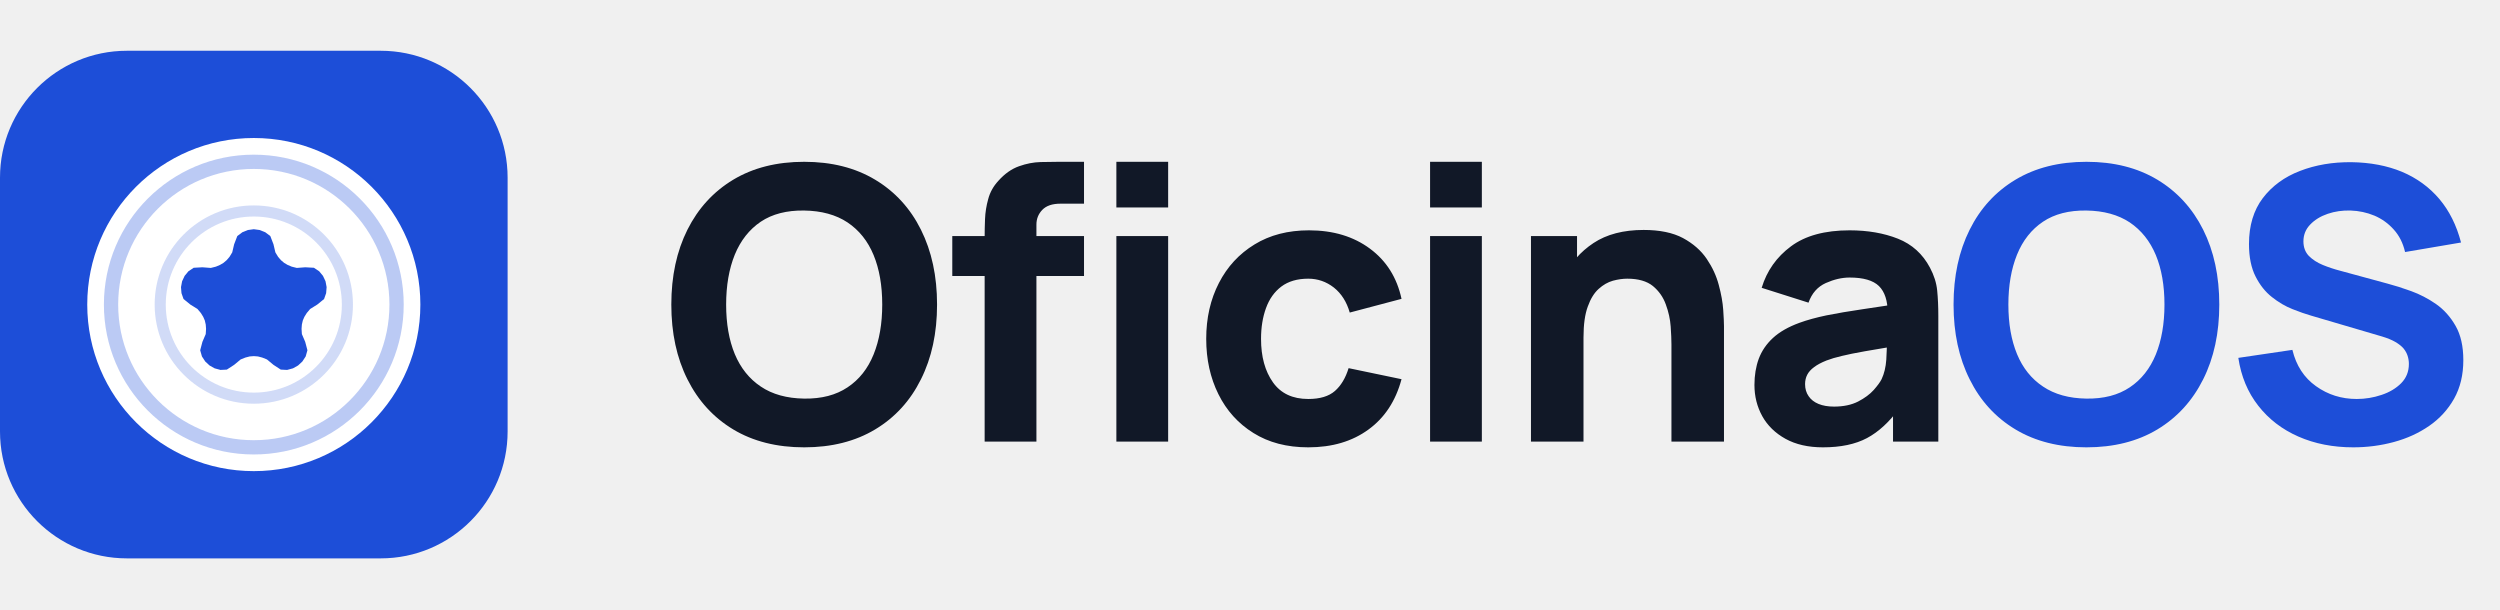
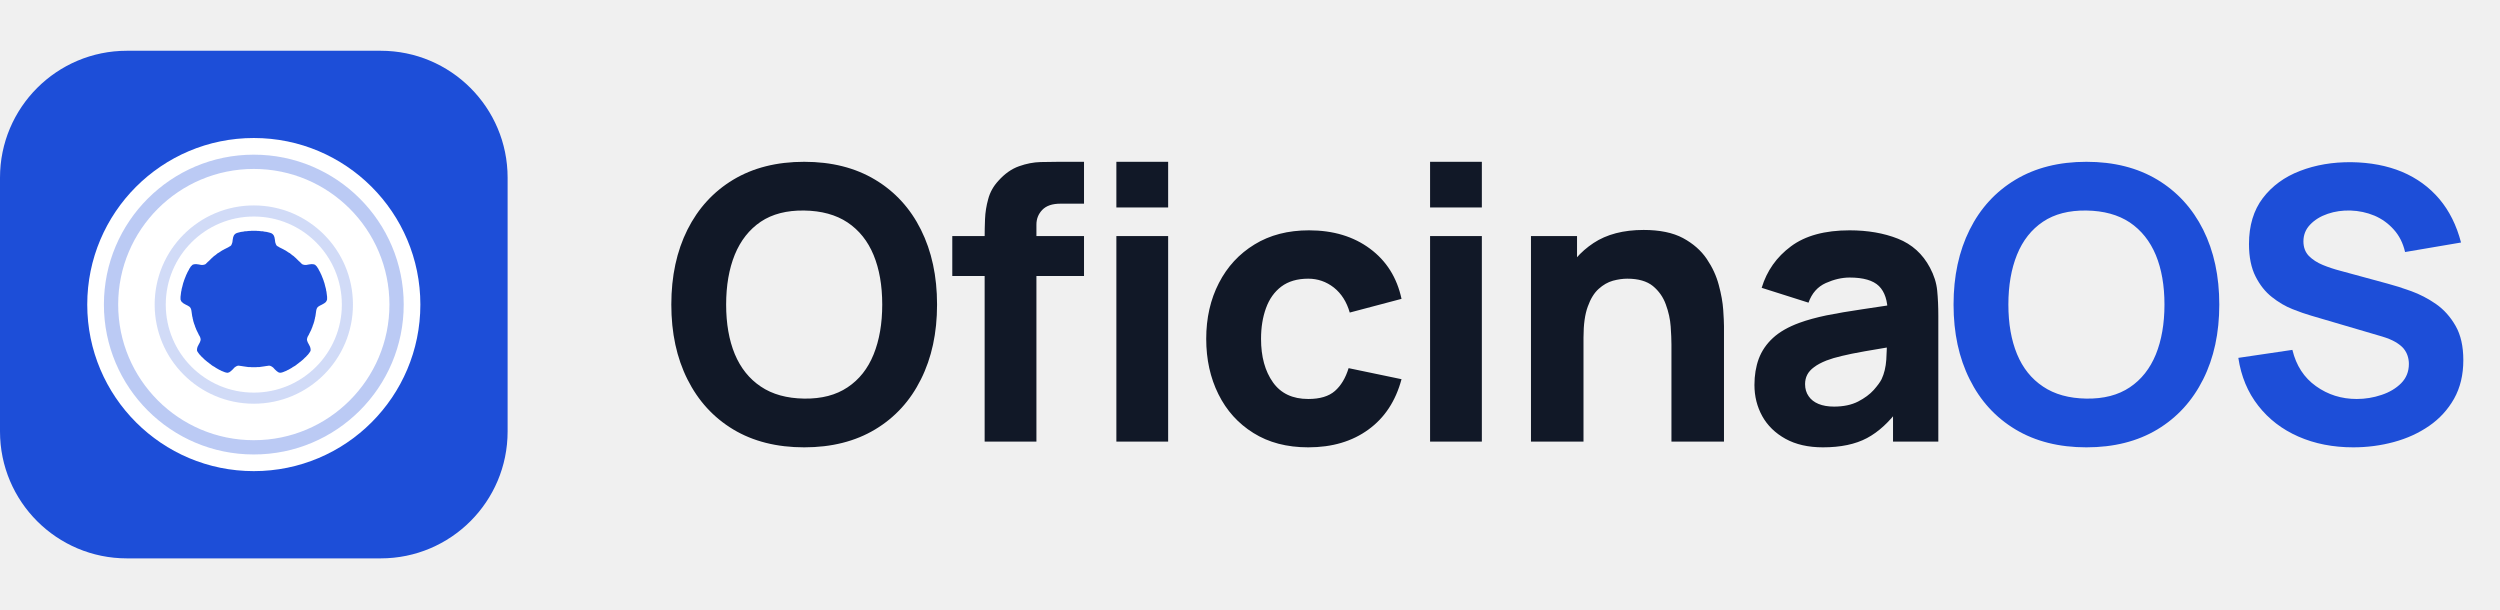
<svg xmlns="http://www.w3.org/2000/svg" width="197" height="48" viewBox="0 0 197 48" role="img" aria-label="OficinaOS">
  <g transform="translate(0 4) scale(1.25)">
    <rect x="0" y="0" width="32" height="32" rx="8" fill="#1D4ED8" />
    <circle cx="16" cy="16" r="10.5" fill="#FFFFFF" />
    <circle cx="16" cy="16" r="9" fill="none" stroke="#1D4ED8" stroke-opacity="0.3" stroke-width="0.9" />
    <circle cx="16" cy="16" r="5.9" fill="none" stroke="#1D4ED8" stroke-opacity="0.2" stroke-width="0.7" />
-     <path d="M20 16L19.55 16.28L19.34 16.53L19.19 16.77L19.09 17L19.03 17.26L19.01 17.53L19.03 17.86L19.24 18.35L19.38 18.88L19.27 19.27L19.06 19.59L18.79 19.84L18.47 20.02L18.1 20.12L17.7 20.1L17.24 19.8L16.83 19.46L16.53 19.34L16.26 19.27L16 19.25L15.74 19.27L15.47 19.34L15.17 19.46L14.76 19.8L14.3 20.1L13.9 20.12L13.53 20.02L13.21 19.84L12.94 19.59L12.73 19.27L12.62 18.88L12.76 18.35L12.97 17.86L12.99 17.53L12.97 17.26L12.91 17L12.81 16.77L12.66 16.53L12.45 16.28L12 16L11.57 15.65L11.44 15.28L11.41 14.9L11.48 14.53L11.64 14.19L11.88 13.9L12.21 13.68L12.76 13.65L13.29 13.69L13.61 13.61L13.87 13.5L14.09 13.37L14.29 13.2L14.47 12.99L14.64 12.71L14.76 12.2L14.96 11.68L15.28 11.44L15.63 11.3L16 11.25L16.37 11.3L16.72 11.44L17.04 11.68L17.24 12.2L17.36 12.71L17.53 12.99L17.71 13.2L17.91 13.37L18.13 13.5L18.39 13.61L18.71 13.69L19.24 13.65L19.79 13.68L20.12 13.9L20.36 14.19L20.52 14.53L20.59 14.9L20.56 15.28L20.43 15.65Z" fill="#1D4ED8" />
+     <path d="M20.3 16L20.16 16.07L20.05 16.14L19.99 16.21L19.96 16.28L19.94 16.35L19.93 16.41L19.92 16.48L19.91 16.55L19.9 16.62L19.89 16.69L19.88 16.75L19.86 16.82L19.85 16.89L19.83 16.96L19.82 17.02L19.8 17.09L19.78 17.15L19.76 17.22L19.73 17.29L19.71 17.35L19.69 17.42L19.66 17.48L19.64 17.54L19.61 17.61L19.58 17.67L19.55 17.73L19.52 17.79L19.49 17.85L19.46 17.92L19.42 17.98L19.39 18.04L19.37 18.1L19.35 18.18L19.36 18.27L19.4 18.38L19.48 18.53L19.55 18.67L19.58 18.8L19.58 18.9L19.55 18.97L19.5 19.04L19.45 19.11L19.4 19.17L19.34 19.23L19.29 19.29L19.23 19.34L19.17 19.4L19.11 19.46L19.05 19.51L18.99 19.56L18.93 19.61L18.86 19.66L18.8 19.71L18.73 19.76L18.67 19.81L18.6 19.86L18.53 19.9L18.46 19.94L18.39 19.99L18.32 20.03L18.25 20.07L18.18 20.11L18.11 20.14L18.04 20.18L17.96 20.21L17.89 20.24L17.81 20.27L17.73 20.29L17.65 20.3L17.55 20.27L17.45 20.2L17.33 20.09L17.22 19.97L17.12 19.9L17.03 19.86L16.96 19.85L16.89 19.86L16.82 19.87L16.75 19.88L16.69 19.89L16.62 19.9L16.55 19.91L16.48 19.92L16.41 19.93L16.34 19.94L16.28 19.94L16.21 19.94L16.14 19.95L16.07 19.95L16 19.95L15.93 19.95L15.86 19.95L15.79 19.94L15.72 19.94L15.66 19.94L15.59 19.93L15.52 19.92L15.45 19.91L15.38 19.9L15.31 19.89L15.25 19.88L15.18 19.87L15.11 19.86L15.04 19.85L14.97 19.86L14.88 19.9L14.78 19.97L14.67 20.09L14.55 20.2L14.45 20.27L14.35 20.3L14.27 20.29L14.19 20.27L14.11 20.24L14.04 20.21L13.96 20.18L13.89 20.14L13.82 20.11L13.75 20.07L13.68 20.03L13.61 19.99L13.54 19.94L13.47 19.9L13.4 19.86L13.33 19.81L13.27 19.76L13.2 19.71L13.14 19.66L13.07 19.61L13.01 19.56L12.95 19.51L12.89 19.46L12.83 19.4L12.77 19.34L12.71 19.29L12.66 19.23L12.6 19.17L12.55 19.11L12.5 19.04L12.45 18.97L12.42 18.9L12.42 18.8L12.45 18.67L12.52 18.53L12.6 18.38L12.64 18.27L12.65 18.18L12.63 18.1L12.61 18.04L12.58 17.98L12.54 17.92L12.51 17.85L12.48 17.79L12.45 17.73L12.42 17.67L12.39 17.61L12.36 17.54L12.34 17.48L12.31 17.42L12.29 17.35L12.27 17.29L12.24 17.22L12.22 17.15L12.2 17.09L12.18 17.02L12.17 16.96L12.15 16.89L12.14 16.82L12.12 16.75L12.11 16.69L12.1 16.62L12.09 16.55L12.08 16.48L12.07 16.41L12.06 16.35L12.04 16.28L12.01 16.21L11.95 16.14L11.84 16.07L11.7 16L11.56 15.92L11.46 15.84L11.41 15.76L11.38 15.68L11.38 15.6L11.38 15.51L11.39 15.43L11.4 15.35L11.41 15.27L11.42 15.19L11.44 15.11L11.45 15.03L11.47 14.95L11.49 14.88L11.51 14.8L11.53 14.72L11.55 14.64L11.58 14.56L11.6 14.49L11.63 14.41L11.66 14.33L11.69 14.26L11.72 14.18L11.75 14.11L11.79 14.03L11.82 13.96L11.86 13.89L11.9 13.82L11.93 13.75L11.98 13.68L12.02 13.61L12.08 13.55L12.14 13.49L12.23 13.46L12.36 13.45L12.52 13.47L12.68 13.5L12.8 13.5L12.89 13.48L12.96 13.45L13.01 13.4L13.06 13.35L13.11 13.3L13.16 13.26L13.21 13.21L13.26 13.16L13.31 13.11L13.36 13.06L13.41 13.02L13.46 12.97L13.51 12.93L13.57 12.89L13.62 12.85L13.68 12.8L13.73 12.76L13.79 12.73L13.85 12.69L13.91 12.65L13.97 12.61L14.02 12.58L14.08 12.55L14.15 12.51L14.21 12.48L14.27 12.45L14.33 12.42L14.39 12.39L14.45 12.35L14.51 12.32L14.57 12.27L14.61 12.19L14.65 12.07L14.67 11.91L14.7 11.75L14.75 11.63L14.81 11.56L14.88 11.51L14.96 11.48L15.03 11.46L15.11 11.44L15.19 11.42L15.27 11.41L15.35 11.4L15.43 11.38L15.51 11.38L15.59 11.37L15.68 11.36L15.76 11.36L15.84 11.35L15.92 11.35L16 11.35L16.08 11.35L16.16 11.35L16.24 11.36L16.32 11.36L16.41 11.37L16.49 11.38L16.57 11.38L16.65 11.4L16.73 11.41L16.81 11.42L16.89 11.44L16.97 11.46L17.04 11.48L17.12 11.51L17.19 11.56L17.25 11.63L17.3 11.75L17.33 11.91L17.35 12.07L17.39 12.19L17.43 12.27L17.49 12.32L17.55 12.35L17.61 12.39L17.67 12.42L17.73 12.45L17.79 12.48L17.85 12.51L17.92 12.55L17.98 12.58L18.03 12.61L18.09 12.65L18.15 12.69L18.21 12.73L18.27 12.76L18.32 12.8L18.38 12.85L18.43 12.89L18.49 12.93L18.54 12.97L18.59 13.02L18.64 13.06L18.69 13.11L18.74 13.16L18.79 13.21L18.84 13.26L18.89 13.3L18.94 13.35L18.99 13.4L19.04 13.45L19.11 13.48L19.2 13.5L19.32 13.5L19.48 13.47L19.64 13.45L19.77 13.46L19.86 13.49L19.92 13.55L19.98 13.61L20.02 13.68L20.07 13.75L20.1 13.82L20.14 13.89L20.18 13.96L20.21 14.03L20.25 14.11L20.28 14.18L20.31 14.26L20.34 14.33L20.37 14.41L20.4 14.49L20.42 14.56L20.45 14.64L20.47 14.72L20.49 14.8L20.51 14.88L20.53 14.95L20.55 15.03L20.56 15.11L20.58 15.19L20.59 15.27L20.6 15.35L20.61 15.43L20.62 15.51L20.62 15.6L20.62 15.68L20.59 15.76L20.54 15.84L20.44 15.92Z" fill="#1D4ED8" />
  </g>
  <path d="M63.37 35.25Q60.13 35.25 57.78 33.84Q55.44 32.43 54.17 29.89Q52.9 27.36 52.9 24Q52.9 20.64 54.17 18.1Q55.44 15.57 57.78 14.16Q60.13 12.75 63.37 12.75Q66.61 12.75 68.96 14.16Q71.31 15.57 72.57 18.1Q73.84 20.64 73.84 24Q73.84 27.36 72.57 29.89Q71.31 32.43 68.96 33.84Q66.61 35.25 63.37 35.25ZM63.37 31.41Q65.42 31.44 66.79 30.52Q68.16 29.61 68.84 27.93Q69.52 26.25 69.52 24Q69.52 21.75 68.84 20.1Q68.16 18.45 66.79 17.53Q65.42 16.62 63.37 16.59Q61.31 16.56 59.95 17.47Q58.59 18.39 57.9 20.07Q57.22 21.75 57.22 24Q57.22 26.25 57.9 27.9Q58.59 29.55 59.95 30.46Q61.31 31.38 63.37 31.41ZM77.59 34.8V18.66Q77.59 18.04 77.62 17.27Q77.65 16.48 77.87 15.69Q78.08 14.89 78.67 14.25Q79.42 13.41 80.3 13.1Q81.17 12.79 82 12.77Q82.83 12.75 83.41 12.75H85.42V16.05H83.56Q82.6 16.05 82.13 16.54Q81.67 17.02 81.67 17.7V34.8ZM75.04 21.75V18.6H85.42V21.75ZM87.97 16.35V12.75H92.05V16.35ZM87.97 34.8V18.6H92.05V34.8ZM103.09 35.25Q100.57 35.25 98.77 34.12Q96.97 33 96.01 31.06Q95.05 29.13 95.05 26.7Q95.05 24.24 96.05 22.3Q97.04 20.37 98.86 19.26Q100.67 18.15 103.15 18.15Q106.01 18.15 107.96 19.6Q109.9 21.04 110.44 23.55L106.36 24.63Q106 23.37 105.11 22.66Q104.21 21.96 103.09 21.96Q101.8 21.96 100.97 22.58Q100.15 23.2 99.76 24.28Q99.37 25.35 99.37 26.7Q99.37 28.81 100.31 30.13Q101.24 31.44 103.09 31.44Q104.47 31.44 105.19 30.81Q105.91 30.18 106.27 29.01L110.44 29.88Q109.75 32.46 107.83 33.85Q105.91 35.25 103.09 35.25ZM112.69 16.35V12.75H116.77V16.35ZM112.69 34.8V18.6H116.77V34.8ZM131.71 34.8V27.15Q131.71 26.59 131.65 25.73Q131.59 24.87 131.27 24Q130.96 23.13 130.25 22.54Q129.53 21.96 128.23 21.96Q127.7 21.96 127.1 22.12Q126.5 22.29 125.98 22.76Q125.45 23.23 125.12 24.15Q124.78 25.06 124.78 26.58L122.44 25.47Q122.44 23.55 123.22 21.87Q124 20.19 125.57 19.15Q127.13 18.12 129.52 18.12Q131.42 18.12 132.62 18.76Q133.82 19.41 134.49 20.4Q135.16 21.39 135.44 22.46Q135.73 23.53 135.79 24.42Q135.85 25.3 135.85 25.71V34.8ZM120.64 34.8V18.6H124.27V23.97H124.78V34.8ZM143.65 35.25Q141.91 35.25 140.7 34.58Q139.49 33.91 138.87 32.8Q138.25 31.68 138.25 30.33Q138.25 29.2 138.59 28.27Q138.94 27.34 139.71 26.63Q140.48 25.92 141.79 25.44Q142.69 25.11 143.93 24.85Q145.18 24.6 146.75 24.37Q148.33 24.13 150.22 23.85L148.75 24.66Q148.75 23.22 148.06 22.54Q147.37 21.87 145.75 21.87Q144.85 21.87 143.88 22.3Q142.9 22.74 142.51 23.85L138.82 22.68Q139.43 20.67 141.13 19.41Q142.82 18.15 145.75 18.15Q147.89 18.15 149.56 18.81Q151.22 19.47 152.08 21.09Q152.56 21.99 152.65 22.89Q152.74 23.79 152.74 24.9V34.8H149.17V31.47L149.68 32.16Q148.49 33.79 147.12 34.52Q145.75 35.25 143.65 35.25ZM144.52 32.04Q145.64 32.04 146.42 31.64Q147.19 31.24 147.65 30.73Q148.1 30.22 148.27 29.88Q148.58 29.22 148.64 28.34Q148.69 27.46 148.69 26.88L149.89 27.18Q148.07 27.48 146.95 27.68Q145.82 27.88 145.13 28.05Q144.44 28.21 143.92 28.41Q143.32 28.65 142.95 28.93Q142.58 29.2 142.41 29.53Q142.24 29.86 142.24 30.27Q142.24 30.82 142.52 31.22Q142.79 31.62 143.3 31.83Q143.81 32.04 144.52 32.04Z" fill="#111827" />
  <path d="M164.41 35.25Q161.17 35.25 158.82 33.84Q156.47 32.43 155.21 29.89Q153.94 27.36 153.94 24Q153.94 20.64 155.21 18.1Q156.47 15.57 158.82 14.16Q161.17 12.75 164.41 12.75Q167.65 12.75 170 14.16Q172.34 15.57 173.61 18.1Q174.88 20.64 174.88 24Q174.88 27.36 173.61 29.89Q172.34 32.43 170 33.84Q167.65 35.25 164.41 35.25ZM164.41 31.41Q166.46 31.44 167.83 30.52Q169.19 29.61 169.88 27.93Q170.56 26.25 170.56 24Q170.56 21.75 169.88 20.1Q169.19 18.45 167.83 17.53Q166.46 16.62 164.41 16.59Q162.35 16.56 160.99 17.47Q159.62 18.39 158.94 20.07Q158.26 21.75 158.26 24Q158.26 26.25 158.94 27.9Q159.62 29.55 160.99 30.46Q162.35 31.38 164.41 31.41ZM185.44 35.25Q183.04 35.25 181.11 34.4Q179.18 33.55 177.95 31.97Q176.71 30.39 176.38 28.2L180.64 27.57Q181.09 29.43 182.5 30.43Q183.91 31.44 185.71 31.44Q186.71 31.44 187.66 31.12Q188.6 30.81 189.21 30.2Q189.82 29.58 189.82 28.68Q189.82 28.35 189.72 28.04Q189.62 27.73 189.4 27.46Q189.17 27.19 188.76 26.95Q188.35 26.71 187.72 26.52L182.11 24.87Q181.48 24.69 180.65 24.36Q179.81 24.03 179.03 23.41Q178.25 22.8 177.74 21.79Q177.22 20.77 177.22 19.23Q177.22 17.05 178.31 15.61Q179.41 14.17 181.24 13.47Q183.07 12.76 185.29 12.78Q187.52 12.81 189.28 13.54Q191.03 14.28 192.22 15.68Q193.4 17.08 193.93 19.11L189.52 19.86Q189.28 18.81 188.63 18.09Q187.99 17.37 187.1 16.99Q186.2 16.62 185.23 16.59Q184.27 16.56 183.42 16.85Q182.57 17.14 182.04 17.7Q181.51 18.25 181.51 19.02Q181.51 19.72 181.94 20.17Q182.38 20.61 183.04 20.88Q183.7 21.15 184.39 21.33L188.14 22.35Q188.98 22.57 190 22.94Q191.02 23.31 191.96 23.96Q192.89 24.61 193.5 25.68Q194.11 26.74 194.11 28.38Q194.11 30.12 193.38 31.42Q192.65 32.71 191.42 33.56Q190.19 34.41 188.64 34.83Q187.09 35.25 185.44 35.25Z" fill="#1D4ED8" />
</svg>
